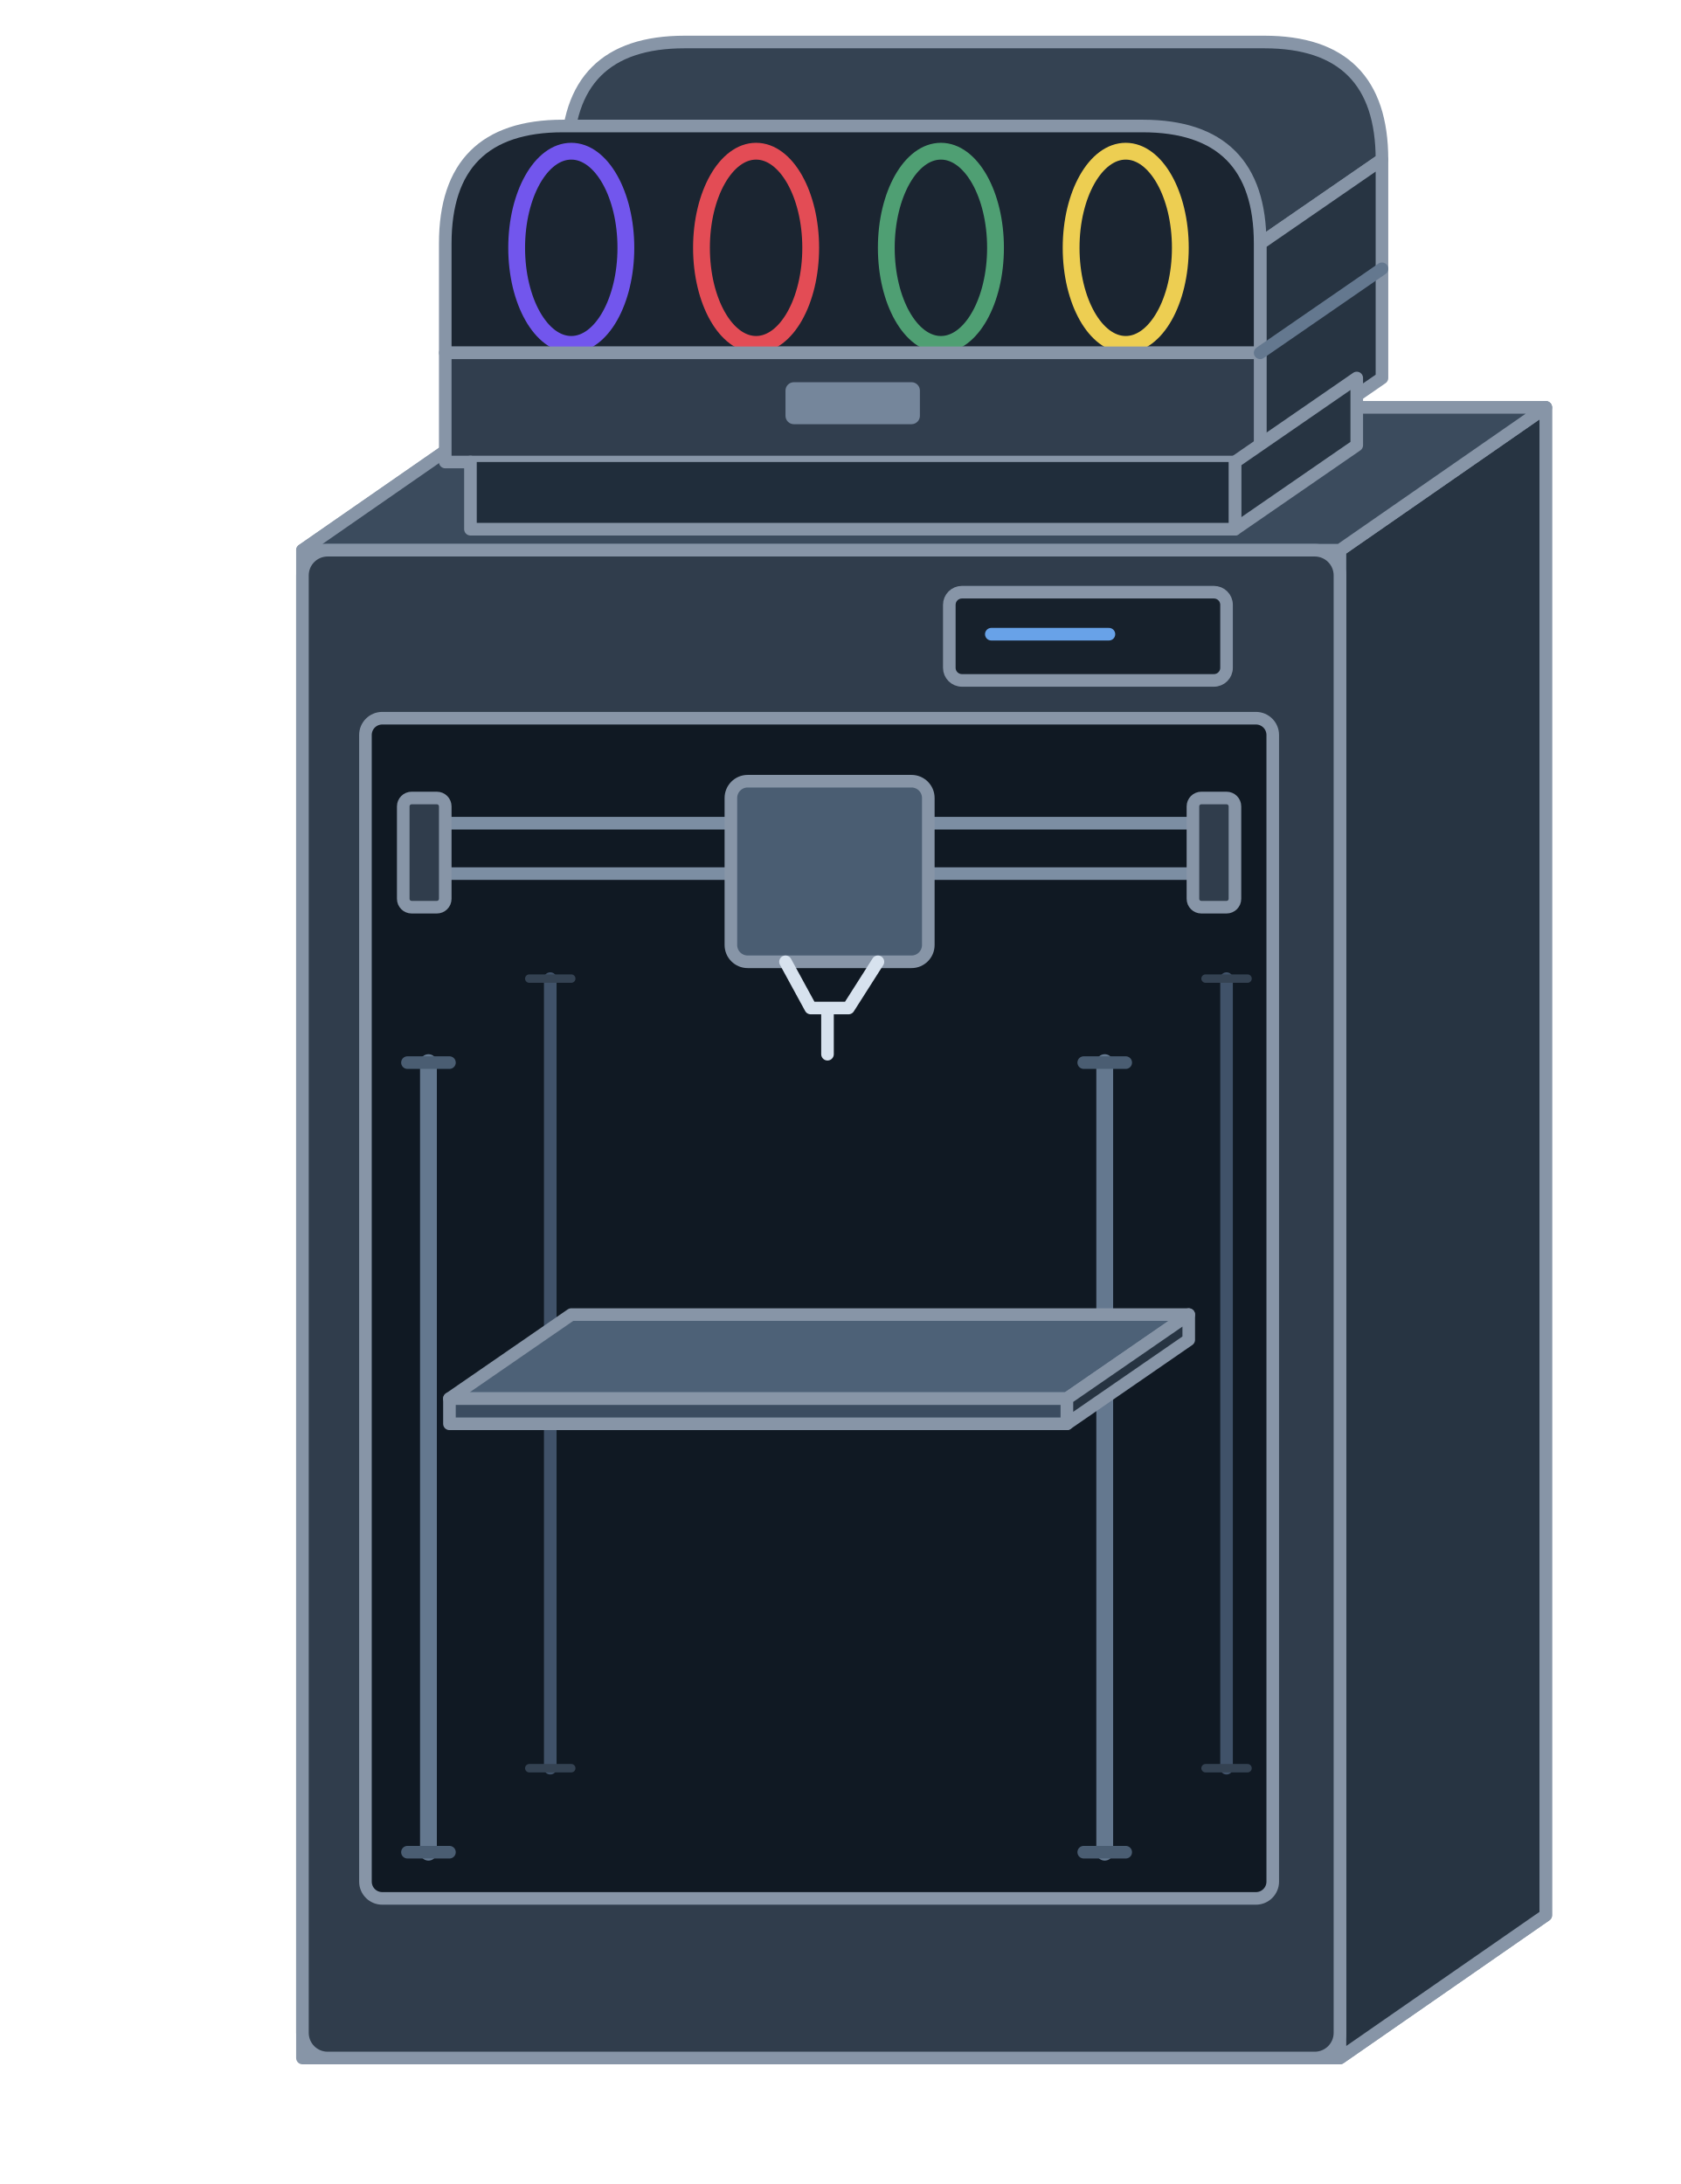
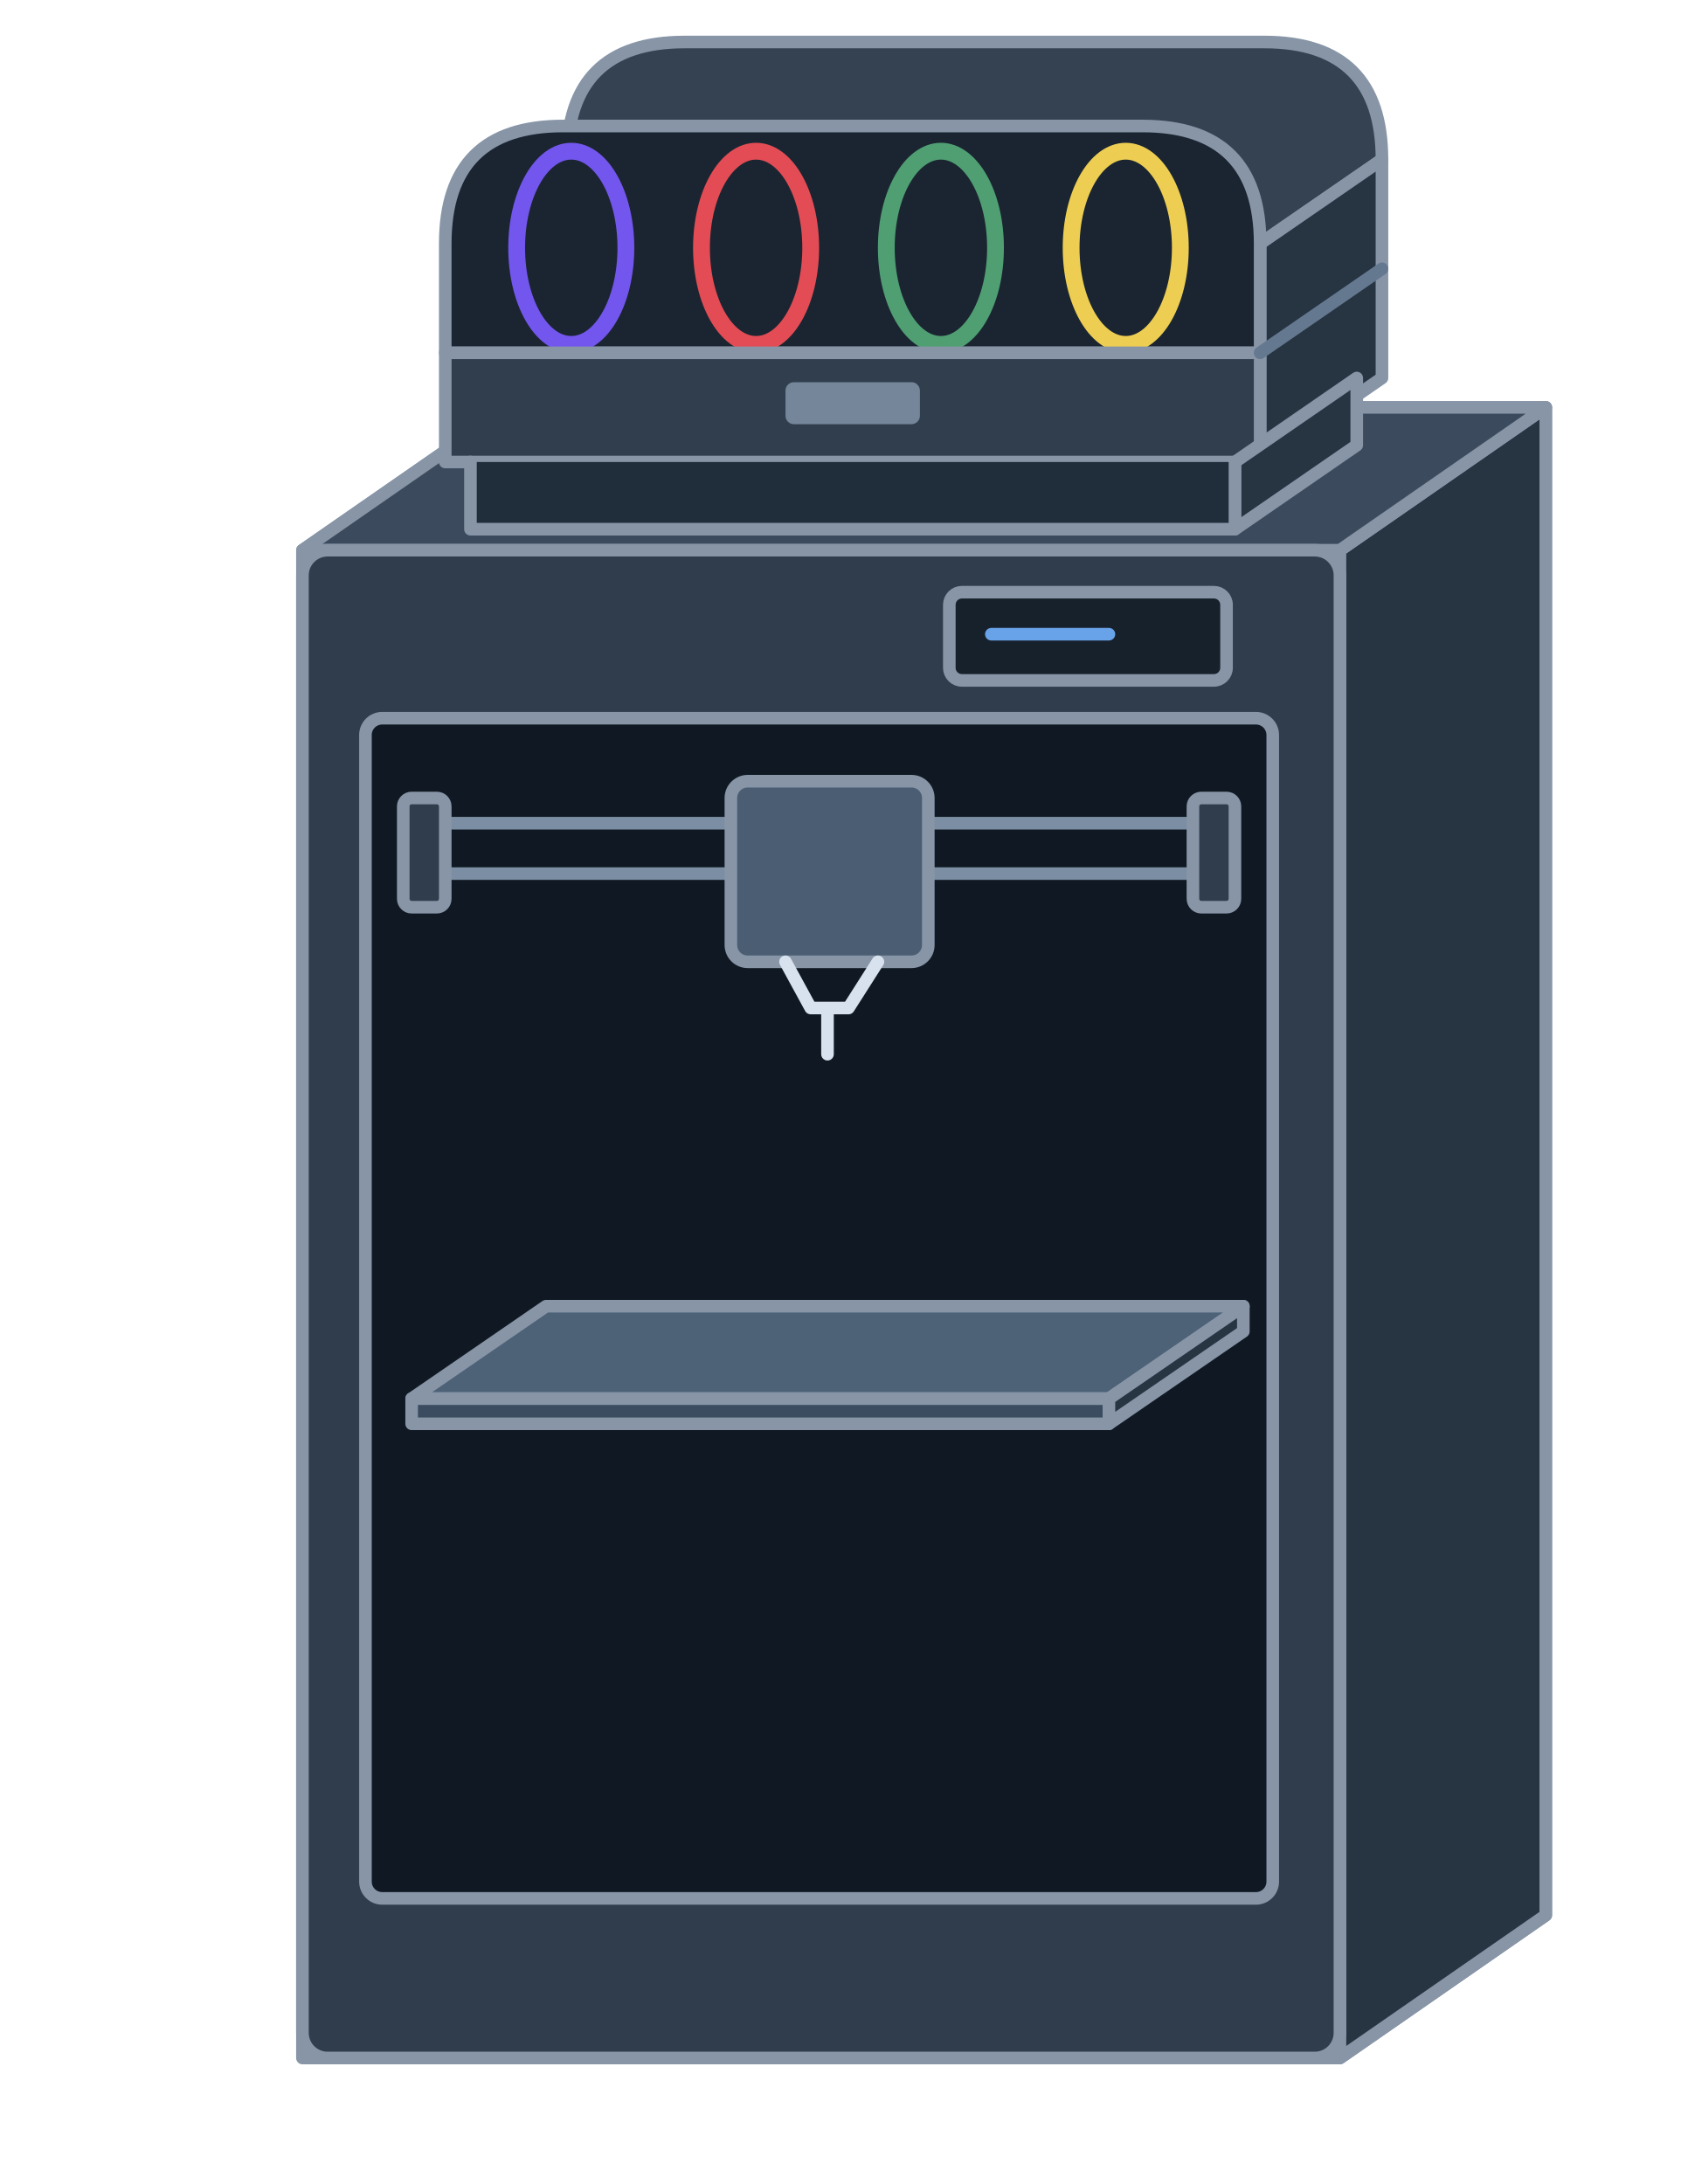
<svg xmlns="http://www.w3.org/2000/svg" width="400" height="520" viewBox="0 0 400 520" fill="none" stroke-linecap="round" stroke-linejoin="round">
  <g stroke="#8795a7" stroke-width="3">
    <path d="M72 131 121 97H368V456L319 490H72Z" fill="#1a2430" />
    <path d="M319 131 368 97V456L319 490Z" fill="#273442" />
    <path d="M72 131 121 97H368L319 131Z" fill="#3b4b5d" />
    <rect x="72" y="131" width="247" height="359" rx="6" fill="#303d4c" />
    <rect x="87" y="171" width="216" height="281" rx="4" fill="#101923" />
-     <path d="M131 233V421M292 233V421" stroke="#405269" stroke-width="3" />
-     <path d="M126 233H136M287 233H297M126 421H136M287 421H297" stroke="#344252" stroke-width="2" />
-     <path d="M102 253V441M263 253V441" stroke="#64788f" stroke-width="4" />
-     <path d="M97 253H107M258 253H268M97 441H107M258 441H268" stroke="#4a5d72" />
    <path d="M97 196H293M97 208H293" stroke="#7c8ea3" />
    <rect x="96" y="190" width="10" height="26" rx="2" fill="#303d4c" />
    <rect x="284" y="190" width="10" height="26" rx="2" fill="#303d4c" />
    <rect x="174" y="186" width="47" height="43" rx="4" fill="#4a5d72" />
    <path d="M187 229 193 240H202L209 229M197 240V251" stroke="#d7e2ee" />
-     <path d="M107 333H254L283 313H136Z" fill="#4d6177" />
-     <path d="M107 333H254V339H107Z" fill="#3b4c60" />
-     <path d="M254 333 283 313V319L254 339Z" fill="#273442" />
+     <path d="M98 333H264L296 311H130Z" fill="#4d6177" />
+     <path d="M98 333H264V339H98Z" fill="#3b4c60" />
+     <path d="M264 333 296 311V317L264 339Z" fill="#273442" />
    <rect x="226" y="141" width="66" height="21" rx="3" fill="#17212c" />
    <path d="M236 151H264" stroke="#68a2e8" />
  </g>
  <g id="cfs" stroke="#8795a7" stroke-width="3">
    <path d="M106 58Q106 30 134 30H272Q300 30 300 58L329 38Q329 10 301 10H163Q135 10 135 38Z" fill="#344252" stroke="none" />
    <path d="M135 38Q135 10 163 10H301Q329 10 329 38L300 58" />
    <path d="M300 58 329 38V90L300 110Z" fill="#273442" />
    <path d="M106 58Q106 30 134 30H272Q300 30 300 58V84H106Z" fill="#1b2531" />
    <g stroke-width="4">
      <ellipse cx="136" cy="59" rx="13" ry="23" stroke="#7256ed" />
      <ellipse cx="180" cy="59" rx="13" ry="23" stroke="#e34c55" />
      <ellipse cx="224" cy="59" rx="13" ry="23" stroke="#4f9f73" />
      <ellipse cx="268" cy="59" rx="13" ry="23" stroke="#edce52" />
    </g>
    <path d="M106 84H300V110H106Z" fill="#313e4e" />
    <path d="M300 84 329 64" stroke="#64788f" />
    <rect x="187" y="91" width="32" height="10" rx="2" fill="#75869b" stroke="none" />
    <path d="M294 110 323 90V106L294 126Z" fill="#273442" />
    <path d="M112 110V126H294V110" fill="#202d3b" />
  </g>
</svg>
